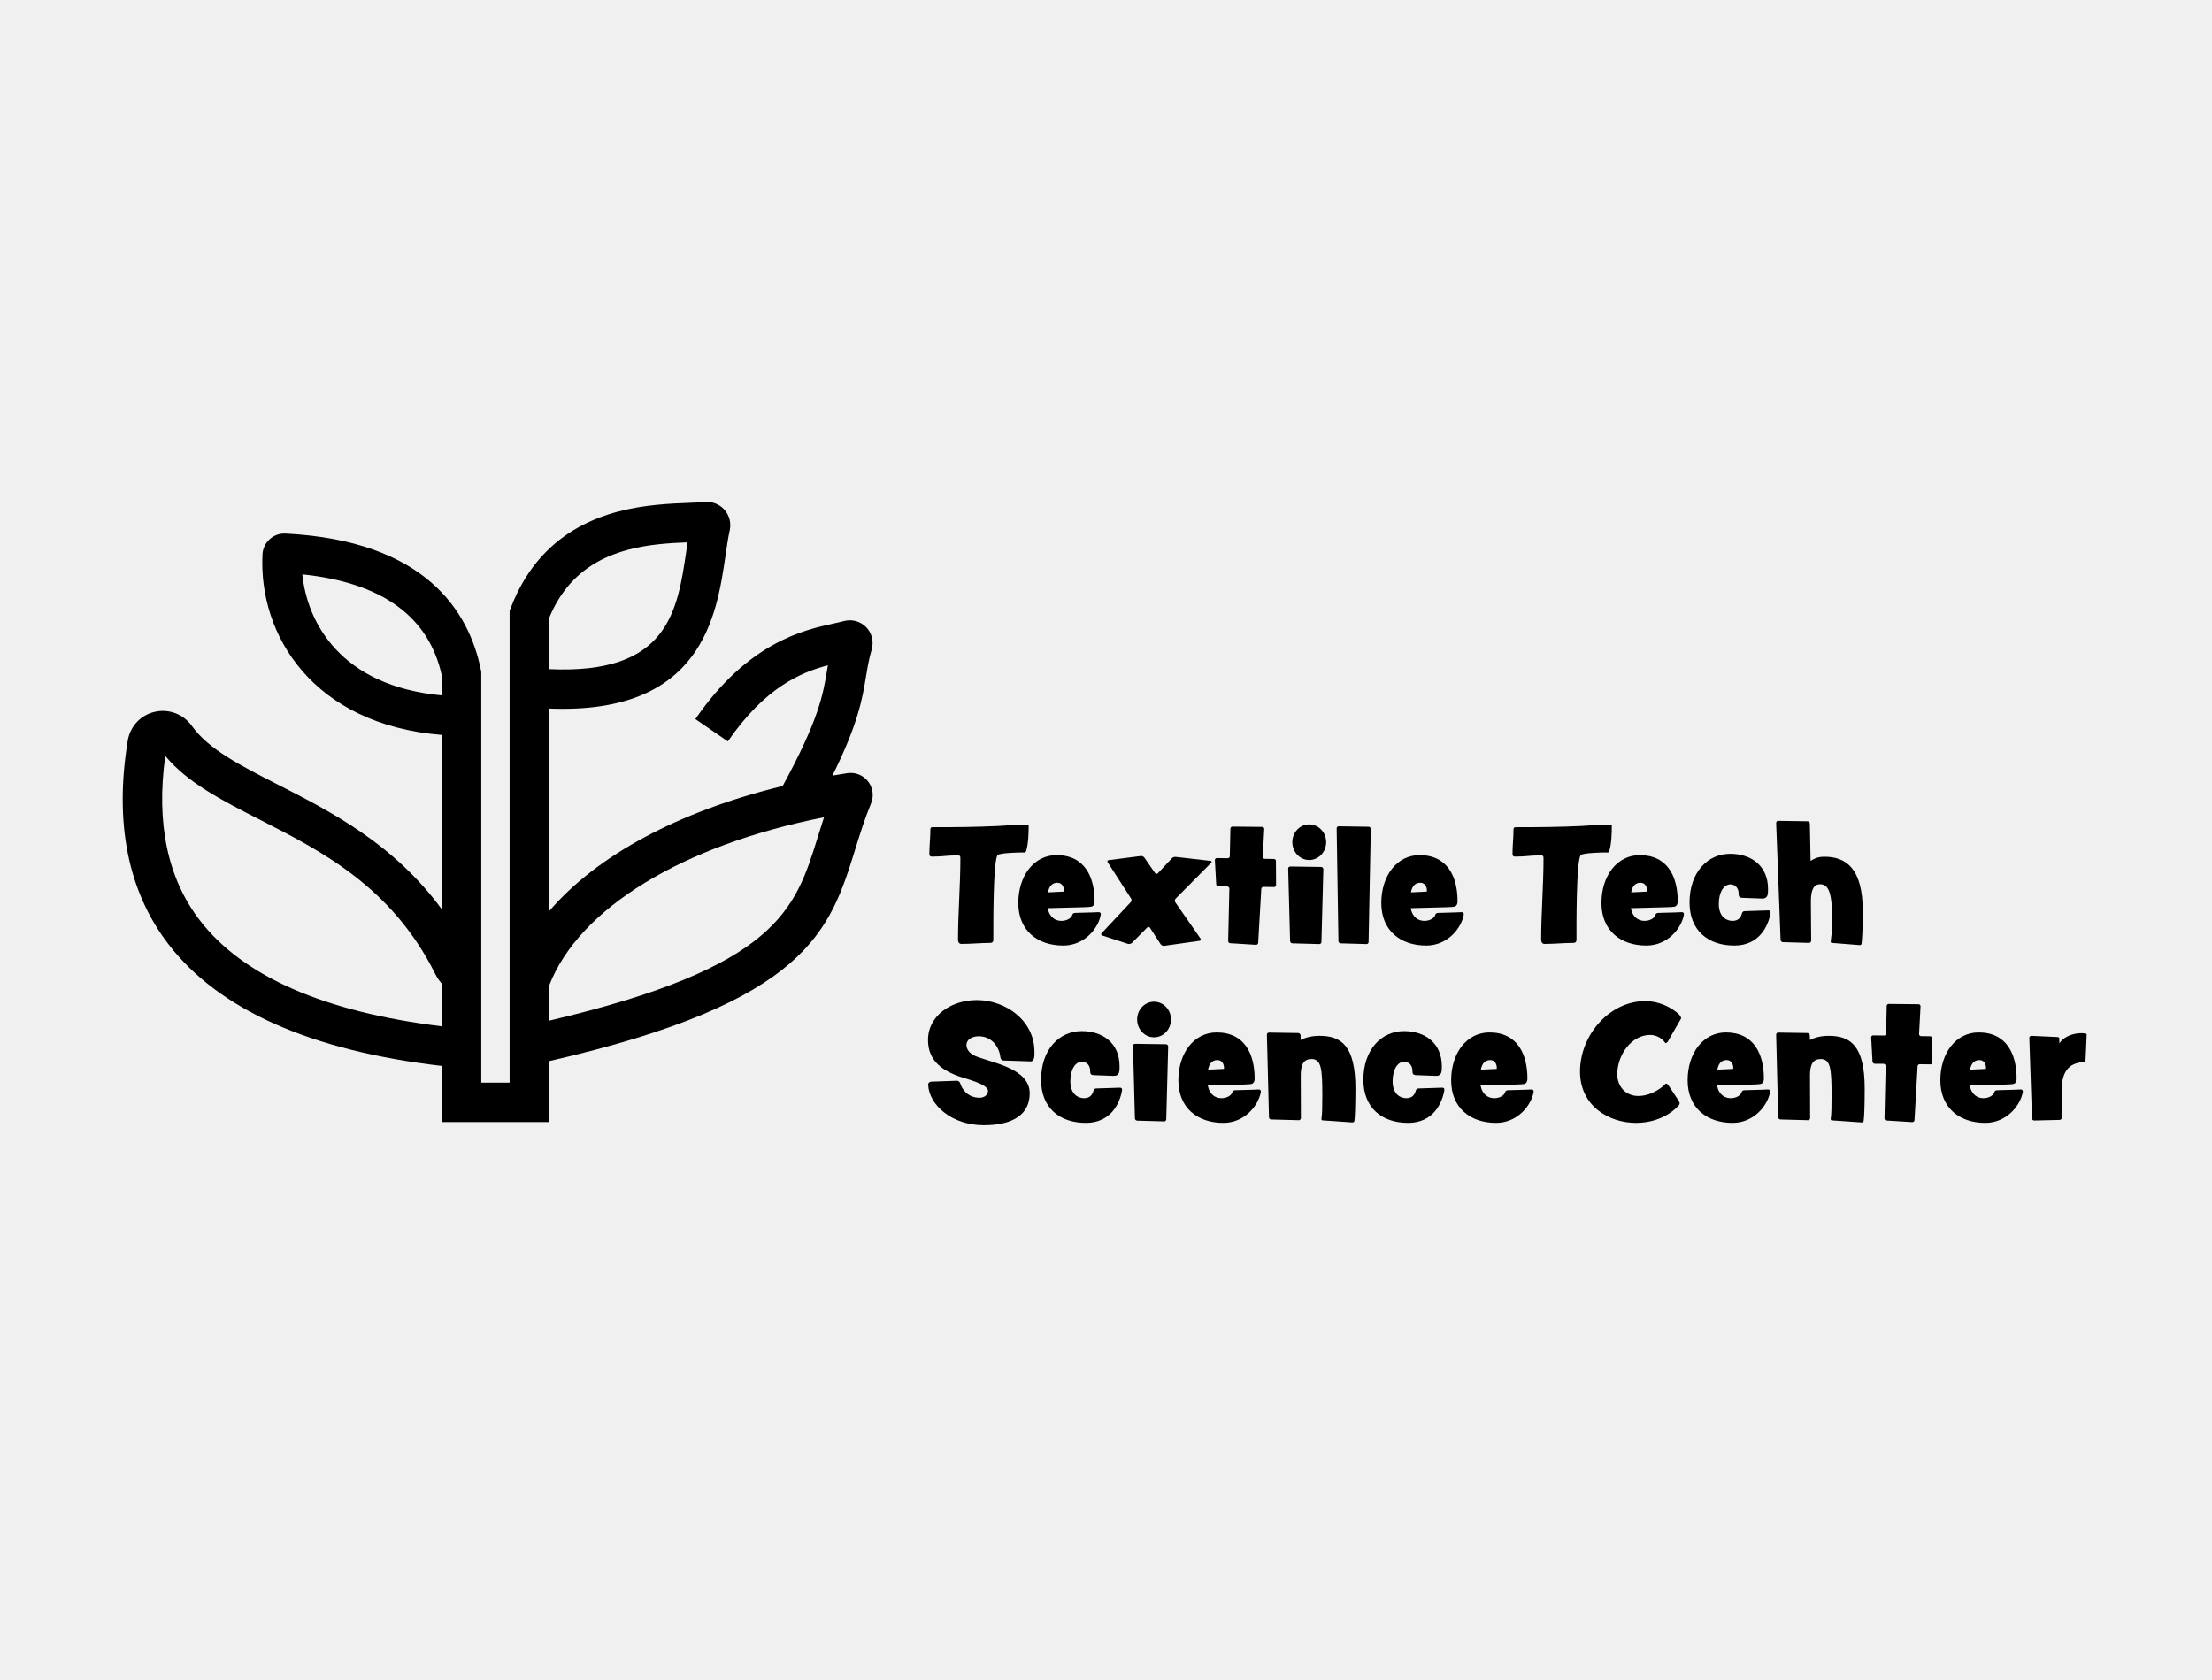
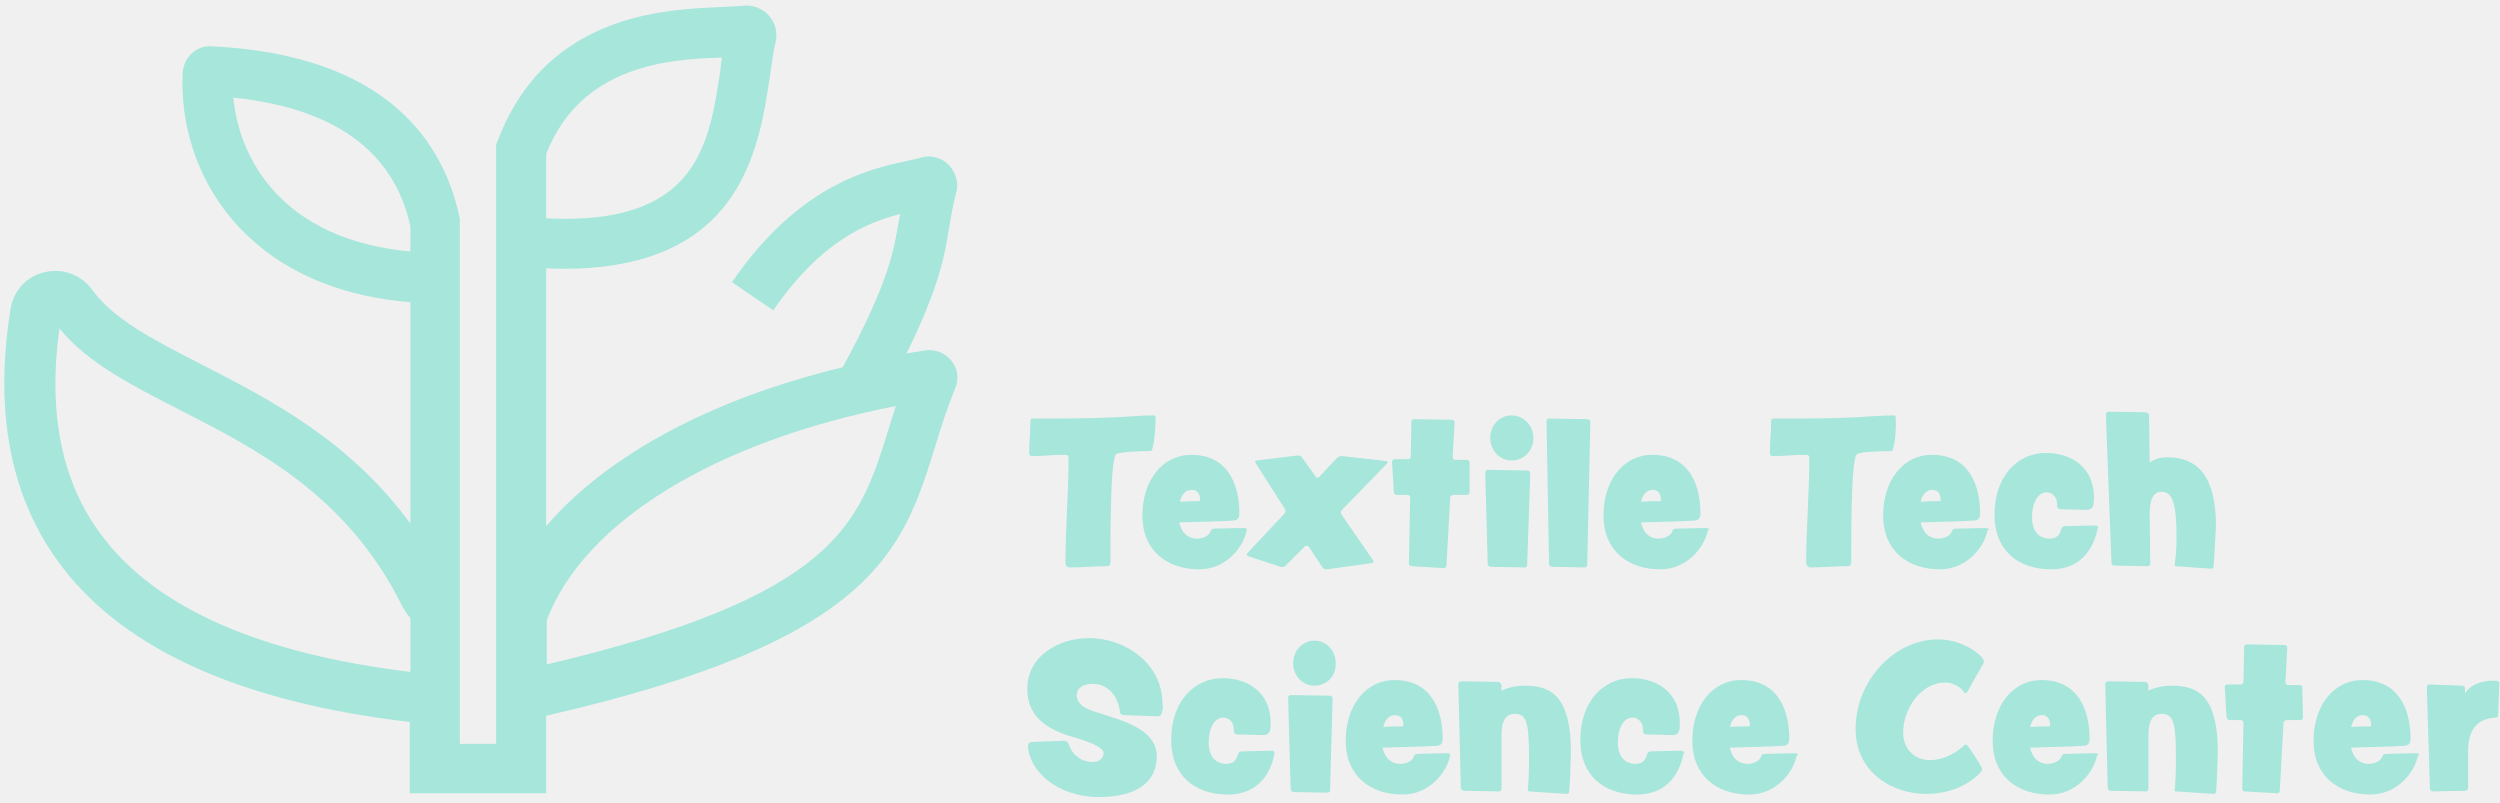
- <svg xmlns="http://www.w3.org/2000/svg" version="1.1" id="Layer_1" x="0px" y="0px" viewBox="0 0 449 341" style="enable-background:new 0 0 449 341;" xml:space="preserve">
+ <svg xmlns="http://www.w3.org/2000/svg" version="1.1" id="Layer_1" x="0px" y="0px" viewBox="0 0 399.6 128.2" style="enable-background:new 0 0 399.6 128.2;" xml:space="preserve">
  <style type="text/css">
	.st0{display:none;}
	.st1{display:inline;fill:#B3B3B3;}
- 	.st2{display:inline;fill:#E1E0E2;}
- 	.st3{display:inline;fill:#BCC0C1;}
- 	.st4{stroke:#000000;stroke-miterlimit:10;}
- 	.st5{fill:#FFFFFF;}
- 	.st6{fill:none;stroke:#000000;stroke-width:8;stroke-miterlimit:10;}
+ 	.st2{display:inline;fill:#BCC0C1;}
+ 	.st3{fill:#A6E6DB;}
</style>
  <g>
    <g id="Background_00000157275070847310481910000006399366119245778339_" class="st0">
-       <path class="st1" d="M415.09-428.94c0,256,0,256,0,512c-256,0-256,0-512,0c0-256,0-256,0-512    C159.09-428.94,159.09-428.94,415.09-428.94z" />
+       <path class="st1" d="M391-529.9c0,256,0,256,0,512c-256,0-256,0-512,0c0-256,0-256,0-512C135-529.9,135-529.9,391-529.9z" />
    </g>
  </g>
  <g>
    <g id="Background_00000013901797067625955430000017442066731439753131_" class="st0">
-       <path class="st3" d="M363.25,88.46c-86.3,58.55-86.3,58.55-172.59,117.1c-40.59-59.82-40.59-59.82-81.17-119.64    c86.3-58.55,86.3-58.55,172.59-117.1C322.66,28.64,322.66,28.64,363.25,88.46z" />
+       <path class="st2" d="M339.1-12.5C252.8,46,252.8,46,166.5,104.6C126,44.8,126,44.8,85.4-15c86.3-58.5,86.3-58.5,172.6-117.1    C298.6-72.3,298.6-72.3,339.1-12.5z" />
    </g>
  </g>
-   <path d="M176.19,158.62c-1-1.27-2.6-1.9-4.2-1.66c-1.01,0.16-2.02,0.33-3.02,0.5c5.23-10.55,6.07-15.6,6.82-20.15  c0.29-1.8,0.58-3.5,1.15-5.47c0.47-1.6,0.03-3.34-1.13-4.53c-1.17-1.19-2.89-1.66-4.5-1.23c-0.62,0.17-1.31,0.32-2.08,0.49  c-6.07,1.33-17.36,3.81-28.08,19.41l6.59,4.53c7.53-10.95,14.81-14.01,20.31-15.45c-0.05,0.32-0.1,0.64-0.16,0.95  c-0.81,4.93-1.65,10.02-9.02,23.56c-21.14,5.14-37.69,14.06-47.43,25.44v-41.17c31.1,1.29,34.03-18.85,35.81-30.96  c0.28-1.91,0.54-3.72,0.88-5.26c0.31-1.47-0.09-3.01-1.08-4.13c-0.98-1.11-2.45-1.71-3.94-1.58c-0.85,0.08-1.91,0.12-3.14,0.17  c-7.81,0.3-20.87,0.82-30.02,10.88c-2.61,2.88-4.72,6.37-6.24,10.37l-0.27,0.69v95.77h-5.75v-83.4L97.61,136  c-2.39-11.83-11.21-26.23-39.64-27.68c-1.21-0.06-2.34,0.34-3.22,1.14c-0.89,0.8-1.41,1.9-1.47,3.08  c-0.83,16.35,10.23,34.56,36.41,36.66v35.42c-9.76-13.34-22.59-19.88-33.26-25.32c-7.57-3.86-14.11-7.19-17.45-11.89  c-1.72-2.43-4.7-3.57-7.58-2.9c-2.85,0.65-4.99,2.95-5.47,5.84c-2.74,16.73,0.04,30.65,8.29,41.37  c10.22,13.29,28.88,21.6,55.47,24.68v11.39h21.75v-12.36c52.54-12.04,57.01-26.43,62.17-43.06c0.93-3,1.9-6.11,3.2-9.28  C177.43,161.6,177.19,159.88,176.19,158.62z M111.44,125.52c1.14-2.79,2.63-5.2,4.43-7.18c6.66-7.33,16.74-7.96,23.7-8.24  c-0.08,0.53-0.16,1.07-0.24,1.62c-1.82,12.43-3.7,25.27-27.89,24.12V125.52z M89.69,208.36c-23.86-2.91-40.38-10.14-49.13-21.52  c-6.55-8.52-8.91-19.75-7.01-33.38c4.53,5.46,11.39,8.96,19.24,12.97c12.52,6.38,26.71,13.62,35.52,31.22  c0.37,0.75,0.84,1.45,1.38,2.07V208.36z M89.69,141.17c-20.64-1.89-27.36-14.92-28.32-24.57c16.21,1.68,25.73,8.6,28.32,20.6V141.17  z M165.97,170c-4.55,14.68-8.17,26.33-54.53,37.22v-7.06c6.04-15.76,27.1-28.58,55.82-34.24C166.81,167.31,166.39,168.66,165.97,170  z" />
+   <path class="st3" d="M152.1,57.7c-1-1.3-2.6-1.9-4.2-1.7c-1,0.2-2,0.3-3,0.5c5.2-10.6,6.1-15.6,6.8-20.1c0.3-1.8,0.6-3.5,1.1-5.5  c0.5-1.6,0-3.3-1.1-4.5c-1.2-1.2-2.9-1.7-4.5-1.2c-0.6,0.2-1.3,0.3-2.1,0.5C139,27,127.7,29.5,117,45.1l6.6,4.5  c7.5-10.9,14.8-14,20.3-15.4c-0.1,0.3-0.1,0.6-0.2,0.9c-0.8,4.9-1.6,10-9,23.6C113.6,63.8,97,72.8,87.3,84.1V42.9  c31.1,1.3,34-18.8,35.8-31c0.3-1.9,0.5-3.7,0.9-5.3c0.3-1.5-0.1-3-1.1-4.1s-2.4-1.7-3.9-1.6c-0.9,0.1-1.9,0.1-3.1,0.2  C108.1,1.4,95,1.9,85.8,12c-2.6,2.9-4.7,6.4-6.2,10.4l-0.3,0.7v95.8h-5.8V35.4V35C71.1,23.2,62.3,8.8,33.9,7.4  c-1.2-0.1-2.3,0.3-3.2,1.1c-0.9,0.8-1.4,1.9-1.5,3.1c-0.8,16.3,10.2,34.6,36.4,36.7v35.4C55.8,70.3,43,63.8,32.3,58.3  c-7.6-3.9-14.1-7.2-17.5-11.9c-1.7-2.4-4.7-3.6-7.6-2.9c-2.9,0.6-5,2.9-5.5,5.8C-1,66,1.7,79.9,10,90.7  c10.2,13.3,28.9,21.6,55.5,24.7v11.4h21.8v-12.4c52.5-12,57-26.4,62.2-43.1c0.9-3,1.9-6.1,3.2-9.3C153.3,60.6,153.1,58.9,152.1,57.7  z M87.3,24.6c1.1-2.8,2.6-5.2,4.4-7.2c6.7-7.3,16.7-8,23.7-8.2c-0.1,0.5-0.2,1.1-0.2,1.6c-1.8,12.4-3.7,25.3-27.9,24.1  C87.3,34.9,87.3,24.6,87.3,24.6z M65.6,107.4c-23.9-2.9-40.4-10.1-49.1-21.5c-6.6-8.5-8.9-19.8-7-33.4c4.5,5.5,11.4,9,19.2,13  c12.5,6.4,26.7,13.6,35.5,31.2c0.4,0.8,0.8,1.4,1.4,2.1C65.6,98.8,65.6,107.4,65.6,107.4z M65.6,40.2C45,38.3,38.2,25.3,37.3,15.6  c16.2,1.7,25.7,8.6,28.3,20.6V40.2z M141.9,69c-4.6,14.7-8.2,26.3-54.5,37.2v-7.1c6-15.8,27.1-28.6,55.8-34.2  C142.7,66.4,142.3,67.7,141.9,69z" />
  <g>
-     <path d="M208.32,172.67c-0.15,0.54-0.39,0.39-0.78,0.39c-0.84,0-4.5,0.09-5.01,0.51c-0.99,0.81-0.9,15-0.9,17.28   c0,0.36-0.24,0.57-0.6,0.57c-1.95,0-3.9,0.21-5.88,0.21c-0.48,0-0.69-0.39-0.69-0.81c0-5.52,0.48-11.04,0.48-16.56   c0-0.54-0.12-0.6-0.66-0.6c-2.37,0-2.73,0.24-5.1,0.24c-0.3,0-0.54-0.12-0.54-0.48c0-1.68,0.21-3.36,0.21-5.07   c0-0.39,0.24-0.42,0.63-0.42c4.77,0,8.31-0.03,13.05-0.24c1.98-0.09,3.93-0.3,5.91-0.3c0.21,0,0.36,0,0.36,0.24   C208.8,169.19,208.74,171.2,208.32,172.67z" />
-     <path d="M223.44,185.69c-0.48,2.73-3.27,6.27-7.62,6.27c-5.22,0-9.12-3.03-9.12-8.64c0-5.55,3.18-9.72,7.77-9.72   c5.73,0,7.71,4.47,7.71,9.36c0,0.93-0.48,1.14-0.96,1.14c0,0.03-0.51,0.09-8.55,0.27c0.36,1.92,1.62,2.58,2.79,2.58   c1.05,0,2.01-0.54,2.19-1.2c0.06-0.27,0.27-0.42,0.66-0.42c3.15-0.06,4.62-0.15,4.68-0.15h-0.03h0.03c0.3,0,0.45,0.15,0.45,0.39   C223.44,185.63,223.44,185.66,223.44,185.69z M214.62,179.21c-0.93,0-1.65,0.57-1.89,1.95c1.26-0.06,3-0.15,3.12-0.15   c0.09,0,0.12-0.03,0.12-0.15C215.97,179.99,215.55,179.21,214.62,179.21z" />
-     <path d="M238.62,182.45c-0.18,0.21-0.21,0.51-0.06,0.72l5.13,7.38c0.12,0.21,0.03,0.42-0.21,0.45l-7.17,1.02   c-0.27,0.03-0.57-0.12-0.72-0.33l-2.16-3.33c-0.12-0.21-0.39-0.24-0.57-0.06l-3.09,3.12c-0.18,0.18-0.54,0.27-0.78,0.21l-5.25-1.71   c-0.24-0.09-0.3-0.3-0.12-0.48l5.91-6.3c0.18-0.18,0.21-0.51,0.06-0.72l-4.74-7.35c-0.15-0.21-0.06-0.42,0.18-0.45l6.54-0.84   c0.27-0.03,0.57,0.12,0.72,0.33l2.16,3.12c0.15,0.21,0.42,0.24,0.6,0.03l2.82-3.03c0.18-0.18,0.54-0.3,0.78-0.27l7.08,0.81   c0.24,0.03,0.3,0.21,0.12,0.39L238.62,182.45z" />
-     <path d="M259.02,179.66c0,0.24-0.18,0.42-0.39,0.42l-2.16-0.03c-0.24,0-0.45,0.18-0.45,0.42l-0.63,10.95   c-0.03,0.24-0.21,0.39-0.42,0.39h-0.03l-5.25-0.33c-0.21,0-0.39-0.21-0.39-0.42c0-0.03,0-0.03,0-0.03l0.24-10.62v-0.03   c0-0.21-0.21-0.39-0.42-0.42h-1.8c-0.24,0-0.42-0.21-0.45-0.42l-0.27-4.92v-0.03c0-0.21,0.18-0.39,0.39-0.39l2.22,0.03   c0.24,0,0.42-0.18,0.42-0.42l0.12-5.58c0-0.24,0.18-0.42,0.42-0.42l6.06,0.06c0.21,0,0.39,0.18,0.39,0.42l-0.3,5.61   c0,0.03,0,0.03,0,0.03c0,0.24,0.18,0.42,0.39,0.42l1.86,0.03c0.24,0,0.42,0.18,0.42,0.42L259.02,179.66z" />
-     <path d="M268.23,191.24c0,0.24-0.21,0.42-0.42,0.42c-0.03,0-0.03,0-0.03,0l-5.43-0.15c-0.27,0-0.45-0.21-0.48-0.45l-0.39-14.73   c0-0.24,0.18-0.42,0.42-0.42l6.27,0.09c0.24,0,0.45,0.21,0.45,0.45L268.23,191.24z M265.74,174.59c-1.89,0-3.42-1.62-3.42-3.63   c0-1.98,1.53-3.6,3.42-3.6c1.92,0,3.45,1.62,3.45,3.6C269.19,172.97,267.66,174.59,265.74,174.59z" />
-     <path d="M277.8,191.24c0,0.24-0.18,0.42-0.42,0.42c-0.03,0-0.03,0-0.03,0l-5.22-0.15c-0.24,0-0.45-0.21-0.45-0.45l-0.36-22.86   c0-0.03,0-0.03,0-0.03c0-0.24,0.18-0.42,0.42-0.42l6.06,0.09c0.24,0,0.45,0.21,0.45,0.45L277.8,191.24z" />
-     <path d="M297.12,185.69c-0.48,2.73-3.27,6.27-7.62,6.27c-5.22,0-9.12-3.03-9.12-8.64c0-5.55,3.18-9.72,7.77-9.72   c5.73,0,7.71,4.47,7.71,9.36c0,0.93-0.48,1.14-0.96,1.14c0,0.03-0.51,0.09-8.55,0.27c0.36,1.92,1.62,2.58,2.79,2.58   c1.05,0,2.01-0.54,2.19-1.2c0.06-0.27,0.27-0.42,0.66-0.42c3.15-0.06,4.62-0.15,4.68-0.15h-0.03h0.03c0.3,0,0.45,0.15,0.45,0.39   C297.12,185.63,297.12,185.66,297.12,185.69z M288.29,179.21c-0.93,0-1.65,0.57-1.89,1.95c1.26-0.06,3-0.15,3.12-0.15   c0.09,0,0.12-0.03,0.12-0.15C289.65,179.99,289.23,179.21,288.29,179.21z" />
-     <path d="M326.69,172.67c-0.15,0.54-0.39,0.39-0.78,0.39c-0.84,0-4.5,0.09-5.01,0.51c-0.99,0.81-0.9,15-0.9,17.28   c0,0.36-0.24,0.57-0.6,0.57c-1.95,0-3.9,0.21-5.88,0.21c-0.48,0-0.69-0.39-0.69-0.81c0-5.52,0.48-11.04,0.48-16.56   c0-0.54-0.12-0.6-0.66-0.6c-2.37,0-2.73,0.24-5.1,0.24c-0.3,0-0.54-0.12-0.54-0.48c0-1.68,0.21-3.36,0.21-5.07   c0-0.39,0.24-0.42,0.63-0.42c4.77,0,8.31-0.03,13.05-0.24c1.98-0.09,3.93-0.3,5.91-0.3c0.21,0,0.36,0,0.36,0.24   C327.17,169.19,327.11,171.2,326.69,172.67z" />
-     <path d="M341.81,185.69c-0.48,2.73-3.27,6.27-7.62,6.27c-5.22,0-9.12-3.03-9.12-8.64c0-5.55,3.18-9.72,7.77-9.72   c5.73,0,7.71,4.47,7.71,9.36c0,0.93-0.48,1.14-0.96,1.14c0,0.03-0.51,0.09-8.55,0.27c0.36,1.92,1.62,2.58,2.79,2.58   c1.05,0,2.01-0.54,2.19-1.2c0.06-0.27,0.27-0.42,0.66-0.42c3.15-0.06,4.62-0.15,4.68-0.15h-0.03h0.03c0.3,0,0.45,0.15,0.45,0.39   C341.81,185.63,341.81,185.66,341.81,185.69z M332.99,179.21c-0.93,0-1.65,0.57-1.89,1.95c1.26-0.06,3-0.15,3.12-0.15   c0.09,0,0.12-0.03,0.12-0.15C334.34,179.99,333.92,179.21,332.99,179.21z" />
-     <path d="M359.39,185.33c-0.45,2.7-2.31,6.63-7.35,6.63c-5.4,0-9.09-3.12-9.09-8.73c0-6.18,3.69-9.9,8.25-9.9   c4.23,0,7.68,2.4,7.68,7.14c0,0.33,0,0.84-0.09,1.2c-0.15,0.57-0.6,0.78-1.14,0.75l-4.02-0.15c-0.66-0.03-0.72-0.39-0.72-0.93   c0-0.93-0.6-1.8-1.68-1.8c-1.23,0-2.34,1.44-2.34,3.96c0,2.7,1.62,3.45,2.79,3.45c1.35,0,1.74-0.9,1.92-1.56   c0.09-0.3,0.27-0.42,0.66-0.42c3.15-0.09,4.62-0.15,4.68-0.15c0.3,0,0.45,0.12,0.45,0.39C359.39,185.24,359.39,185.3,359.39,185.33   z" />
-     <path d="M377.87,191.57c-0.03,0.18-0.15,0.3-0.39,0.3c0,0,0,0-0.03,0l-5.61-0.45c-0.15,0-0.24-0.12-0.24-0.24v-0.03   c0.12-1.02,0.3-1.89,0.3-4.26c0-5.43-0.63-7.38-2.43-7.38c-1.23,0-1.89,0.99-1.89,3.48l0.06,7.98c0,0.24-0.21,0.45-0.42,0.45   c-0.03,0-0.03,0-0.03,0l-5.28-0.15c-0.27,0-0.45-0.21-0.48-0.45l-0.9-23.76c0-0.24,0.18-0.42,0.42-0.42l5.97,0.09   c0.24,0,0.42,0.21,0.45,0.45l0.15,7.59c0.57-0.33,1.23-0.84,2.82-0.84c4.41,0,7.77,2.4,7.77,11.04   C378.11,188.63,377.99,190.73,377.87,191.57z" />
-     <path d="M209.94,214.55c-0.06,0.54-0.3,0.93-0.69,0.93c0,0,0,0-0.03,0l-5.52-0.18c-0.36,0-0.6-0.33-0.63-0.57   c-0.18-2.01-1.62-4.35-4.41-4.35c-1.56,0-2.49,0.81-2.49,1.77c0,0.78,0.54,1.74,1.89,2.28c3.6,1.41,10.95,2.52,10.95,7.53   c0,4.14-3.18,6.48-9.33,6.48c-6.51,0-11.1-4.14-11.28-8.22c0-0.03,0-0.03,0-0.03c0-0.42,0.42-0.6,0.63-0.6l5.19-0.18   c0.03,0,0.03,0,0.03,0c0.39,0,0.6,0.33,0.66,0.51c0.36,1.26,1.59,2.94,3.93,2.94c0.99,0,1.71-0.63,1.71-1.38   c0-1.44-4.74-2.52-5.85-2.94c-3.06-1.11-6.33-2.94-6.33-7.38c0-5.07,4.83-8.13,9.9-8.13c5.94,0,11.7,4.23,11.7,10.44   C209.97,213.83,210,214.19,209.94,214.55z" />
-     <path d="M227.76,221.33c-0.45,2.7-2.31,6.63-7.35,6.63c-5.4,0-9.09-3.12-9.09-8.73c0-6.18,3.69-9.9,8.25-9.9   c4.23,0,7.68,2.4,7.68,7.14c0,0.33,0,0.84-0.09,1.2c-0.15,0.57-0.6,0.78-1.14,0.75l-4.02-0.15c-0.66-0.03-0.72-0.39-0.72-0.93   c0-0.93-0.6-1.8-1.68-1.8c-1.23,0-2.34,1.44-2.34,3.96c0,2.7,1.62,3.45,2.79,3.45c1.35,0,1.74-0.9,1.92-1.56   c0.09-0.3,0.27-0.42,0.66-0.42c3.15-0.09,4.62-0.15,4.68-0.15c0.3,0,0.45,0.12,0.45,0.39C227.76,221.24,227.76,221.3,227.76,221.33   z" />
-     <path d="M236.73,227.24c0,0.24-0.21,0.42-0.42,0.42c-0.03,0-0.03,0-0.03,0l-5.43-0.15c-0.27,0-0.45-0.21-0.48-0.45l-0.39-14.73   c0-0.24,0.18-0.42,0.42-0.42l6.27,0.09c0.24,0,0.45,0.21,0.45,0.45L236.73,227.24z M234.24,210.59c-1.89,0-3.42-1.62-3.42-3.63   c0-1.98,1.53-3.6,3.42-3.6c1.92,0,3.45,1.62,3.45,3.6C237.69,208.97,236.16,210.59,234.24,210.59z" />
-     <path d="M255.93,221.69c-0.48,2.73-3.27,6.27-7.62,6.27c-5.22,0-9.12-3.03-9.12-8.64c0-5.55,3.18-9.72,7.77-9.72   c5.73,0,7.71,4.47,7.71,9.36c0,0.93-0.48,1.14-0.96,1.14c0,0.03-0.51,0.09-8.55,0.27c0.36,1.92,1.62,2.58,2.79,2.58   c1.05,0,2.01-0.54,2.19-1.2c0.06-0.27,0.27-0.42,0.66-0.42c3.15-0.06,4.62-0.15,4.68-0.15h-0.03h0.03c0.3,0,0.45,0.15,0.45,0.39   C255.93,221.63,255.93,221.66,255.93,221.69z M247.11,215.21c-0.93,0-1.65,0.57-1.89,1.95c1.26-0.06,3-0.15,3.12-0.15   c0.09,0,0.12-0.03,0.12-0.15C248.46,215.99,248.04,215.21,247.11,215.21z" />
-     <path d="M274.92,227.57c-0.03,0.18-0.18,0.3-0.39,0.3c-0.03,0-0.03,0-0.03,0l-6.03-0.42c-0.15,0-0.24-0.12-0.24-0.24v-0.03   c0.15-1.02,0.18-2.4,0.18-4.77c0-5.43-0.21-7.41-2.19-7.41c-1.53,0-2.22,0.99-2.19,3.48l0.03,8.49c0,0.24-0.18,0.45-0.42,0.45   l-5.61-0.15c-0.24,0-0.45-0.21-0.45-0.45l-0.42-16.74v-0.03c0-0.24,0.18-0.42,0.42-0.42l5.97,0.09c0.24,0.03,0.42,0.21,0.45,0.48   v0.93c1.02-0.51,2.28-0.84,3.84-0.84c4.44,0,7.29,2.04,7.29,10.68C275.12,224.63,275.04,226.73,274.92,227.57z" />
-     <path d="M293.18,221.33c-0.45,2.7-2.31,6.63-7.35,6.63c-5.4,0-9.09-3.12-9.09-8.73c0-6.18,3.69-9.9,8.25-9.9   c4.23,0,7.68,2.4,7.68,7.14c0,0.33,0,0.84-0.09,1.2c-0.15,0.57-0.6,0.78-1.14,0.75l-4.02-0.15c-0.66-0.03-0.72-0.39-0.72-0.93   c0-0.93-0.6-1.8-1.68-1.8c-1.23,0-2.34,1.44-2.34,3.96c0,2.7,1.62,3.45,2.79,3.45c1.35,0,1.74-0.9,1.92-1.56   c0.09-0.3,0.27-0.42,0.66-0.42c3.15-0.09,4.62-0.15,4.68-0.15c0.3,0,0.45,0.12,0.45,0.39C293.18,221.24,293.18,221.3,293.18,221.33   z" />
-     <path d="M311.3,221.69c-0.48,2.73-3.27,6.27-7.62,6.27c-5.22,0-9.12-3.03-9.12-8.64c0-5.55,3.18-9.72,7.77-9.72   c5.73,0,7.71,4.47,7.71,9.36c0,0.93-0.48,1.14-0.96,1.14c0,0.03-0.51,0.09-8.55,0.27c0.36,1.92,1.62,2.58,2.79,2.58   c1.05,0,2.01-0.54,2.19-1.2c0.06-0.27,0.27-0.42,0.66-0.42c3.15-0.06,4.62-0.15,4.68-0.15h-0.03h0.03c0.3,0,0.45,0.15,0.45,0.39   C311.3,221.63,311.3,221.66,311.3,221.69z M302.48,215.21c-0.93,0-1.65,0.57-1.89,1.95c1.26-0.06,3-0.15,3.12-0.15   c0.09,0,0.12-0.03,0.12-0.15C303.83,215.99,303.42,215.21,302.48,215.21z" />
-     <path d="M341.18,206.87c-0.15,0.21-2.49,4.35-2.64,4.59c-0.15,0.21-0.33,0.3-0.42,0.3c-0.06,0-0.09-0.03-0.12-0.06   c-0.15-0.24-1.17-1.59-3.06-1.59c-3.78,0-6.66,4.05-6.66,7.98c0,2.52,1.74,4.41,4.26,4.41c2.94,0,5.22-2.1,5.4-2.34   c0.09-0.12,0.18-0.18,0.27-0.18s0.21,0.06,0.33,0.21c0.27,0.3,2.07,3.09,2.25,3.36c0.09,0.15,0.15,0.3,0.15,0.45   c0,0.12-0.06,0.24-0.12,0.33c-0.24,0.3-3.06,3.63-8.76,3.63c-5.43,0-11.34-3.39-11.34-10.41c0-7.56,6.12-14.31,13.2-14.31   c4.05,0,6.75,2.49,7.02,2.85c0.15,0.24,0.3,0.45,0.3,0.6C341.24,206.75,341.21,206.81,341.18,206.87z" />
-     <path d="M359.3,221.69c-0.48,2.73-3.27,6.27-7.62,6.27c-5.22,0-9.12-3.03-9.12-8.64c0-5.55,3.18-9.72,7.77-9.72   c5.73,0,7.71,4.47,7.71,9.36c0,0.93-0.48,1.14-0.96,1.14c0,0.03-0.51,0.09-8.55,0.27c0.36,1.92,1.62,2.58,2.79,2.58   c1.05,0,2.01-0.54,2.19-1.2c0.06-0.27,0.27-0.42,0.66-0.42c3.15-0.06,4.62-0.15,4.68-0.15h-0.03h0.03c0.3,0,0.45,0.15,0.45,0.39   C359.3,221.63,359.3,221.66,359.3,221.69z M350.48,215.21c-0.93,0-1.65,0.57-1.89,1.95c1.26-0.06,3-0.15,3.12-0.15   c0.09,0,0.12-0.03,0.12-0.15C351.83,215.99,351.41,215.21,350.48,215.21z" />
-     <path d="M378.29,227.57c-0.03,0.18-0.18,0.3-0.39,0.3c-0.03,0-0.03,0-0.03,0l-6.03-0.42c-0.15,0-0.24-0.12-0.24-0.24v-0.03   c0.15-1.02,0.18-2.4,0.18-4.77c0-5.43-0.21-7.41-2.19-7.41c-1.53,0-2.22,0.99-2.19,3.48l0.03,8.49c0,0.24-0.18,0.45-0.42,0.45   l-5.61-0.15c-0.24,0-0.45-0.21-0.45-0.45l-0.42-16.74v-0.03c0-0.24,0.18-0.42,0.42-0.42l5.97,0.09c0.24,0.03,0.42,0.21,0.45,0.48   v0.93c1.02-0.51,2.28-0.84,3.84-0.84c4.44,0,7.29,2.04,7.29,10.68C378.5,224.63,378.41,226.73,378.29,227.57z" />
-     <path d="M392.24,215.66c0,0.24-0.18,0.42-0.39,0.42l-2.16-0.03c-0.24,0-0.45,0.18-0.45,0.42l-0.63,10.95   c-0.03,0.24-0.21,0.39-0.42,0.39h-0.03l-5.25-0.33c-0.21,0-0.39-0.21-0.39-0.42c0-0.03,0-0.03,0-0.03l0.24-10.62v-0.03   c0-0.21-0.21-0.39-0.42-0.42h-1.8c-0.24,0-0.42-0.21-0.45-0.42l-0.27-4.92v-0.03c0-0.21,0.18-0.39,0.39-0.39l2.22,0.03   c0.24,0,0.42-0.18,0.42-0.42l0.12-5.58c0-0.24,0.18-0.42,0.42-0.42l6.06,0.06c0.21,0,0.39,0.18,0.39,0.42l-0.3,5.61   c0,0.03,0,0.03,0,0.03c0,0.24,0.18,0.42,0.39,0.42l1.86,0.03c0.24,0,0.42,0.18,0.42,0.42L392.24,215.66z" />
-     <path d="M410.6,221.69c-0.48,2.73-3.27,6.27-7.62,6.27c-5.22,0-9.12-3.03-9.12-8.64c0-5.55,3.18-9.72,7.77-9.72   c5.73,0,7.71,4.47,7.71,9.36c0,0.93-0.48,1.14-0.96,1.14c0,0.03-0.51,0.09-8.55,0.27c0.36,1.92,1.62,2.58,2.79,2.58   c1.05,0,2.01-0.54,2.19-1.2c0.06-0.27,0.27-0.42,0.66-0.42c3.15-0.06,4.62-0.15,4.68-0.15h-0.03h0.03c0.3,0,0.45,0.15,0.45,0.39   C410.6,221.63,410.6,221.66,410.6,221.69z M401.78,215.21c-0.93,0-1.65,0.57-1.89,1.95c1.26-0.06,3-0.15,3.12-0.15   c0.09,0,0.12-0.03,0.12-0.15C403.13,215.99,402.71,215.21,401.78,215.21z" />
-     <path d="M423.56,210.08c0,0.63-0.21,4.56-0.24,5.28c0,0.15-0.12,0.24-0.3,0.27c-3.21,0.09-4.56,2.13-4.53,5.82   c0,0,0.03,2.37,0.03,5.43c0,0.27-0.21,0.48-0.48,0.48l-5.1,0.12h-0.03c-0.24,0-0.45-0.18-0.45-0.45l-0.54-16.29v-0.03   c0-0.24,0.18-0.42,0.42-0.42h0.03l5.16,0.24c0.39,0,0.48,0.09,0.48,0.42v0.72c0,0.06,0,0.12,0.03,0.12c0,0,0.03-0.03,0.06-0.09   c1.05-1.47,3.03-1.95,4.38-1.95c0.33,0,0.6,0.03,0.84,0.06c0.09,0.03,0.24,0.09,0.24,0.24V210.08z" />
+     <path class="st3" d="M184.2,71.7c-0.1,0.5-0.4,0.4-0.8,0.4c-0.8,0-4.5,0.1-5,0.5c-1,0.8-0.9,15-0.9,17.3c0,0.4-0.2,0.6-0.6,0.6   c-1.9,0-3.9,0.2-5.9,0.2c-0.5,0-0.7-0.4-0.7-0.8c0-5.5,0.5-11,0.5-16.6c0-0.5-0.1-0.6-0.7-0.6c-2.4,0-2.7,0.2-5.1,0.2   c-0.3,0-0.5-0.1-0.5-0.5c0-1.7,0.2-3.4,0.2-5.1c0-0.4,0.2-0.4,0.6-0.4c4.8,0,8.3,0,13.1-0.2c2-0.1,3.9-0.3,5.9-0.3   c0.2,0,0.4,0,0.4,0.2C184.7,68.2,184.6,70.2,184.2,71.7z" />
+     <path class="st3" d="M199.3,84.7c-0.5,2.7-3.3,6.3-7.6,6.3c-5.2,0-9.1-3-9.1-8.6s3.2-9.7,7.8-9.7c5.7,0,7.7,4.5,7.7,9.4   c0,0.9-0.5,1.1-1,1.1c0,0-0.5,0.1-8.6,0.3c0.4,1.9,1.6,2.6,2.8,2.6c1.1,0,2-0.5,2.2-1.2c0.1-0.3,0.3-0.4,0.7-0.4   c3.1-0.1,4.6-0.1,4.7-0.1l0,0l0,0c0.3,0,0.4,0.1,0.4,0.4C199.3,84.7,199.3,84.7,199.3,84.7z M190.5,78.3c-0.9,0-1.6,0.6-1.9,1.9   c1.3-0.1,3-0.1,3.1-0.1s0.1,0,0.1-0.1C191.9,79,191.4,78.3,190.5,78.3z" />
+     <path class="st3" d="M214.5,81.5c-0.2,0.2-0.2,0.5-0.1,0.7l5.1,7.4c0.1,0.2,0,0.4-0.2,0.4l-7.2,1c-0.3,0-0.6-0.1-0.7-0.3l-2.2-3.3   c-0.1-0.2-0.4-0.2-0.6-0.1l-3.1,3.1c-0.2,0.2-0.5,0.3-0.8,0.2l-5.2-1.7c-0.2-0.1-0.3-0.3-0.1-0.5l5.9-6.3c0.2-0.2,0.2-0.5,0.1-0.7   l-4.7-7.4c-0.1-0.2-0.1-0.4,0.2-0.4l6.5-0.8c0.3,0,0.6,0.1,0.7,0.3l2.2,3.1c0.1,0.2,0.4,0.2,0.6,0l2.8-3c0.2-0.2,0.5-0.3,0.8-0.3   l7.1,0.8c0.2,0,0.3,0.2,0.1,0.4L214.5,81.5z" />
+     <path class="st3" d="M234.9,78.7c0,0.2-0.2,0.4-0.4,0.4h-2.2c-0.2,0-0.5,0.2-0.5,0.4l-0.6,10.9c0,0.2-0.2,0.4-0.4,0.4l0,0l-5.2-0.3   c-0.2,0-0.4-0.2-0.4-0.4l0,0l0.2-10.6l0,0c0-0.2-0.2-0.4-0.4-0.4h-1.8c-0.2,0-0.4-0.2-0.4-0.4l-0.3-4.9l0,0c0-0.2,0.2-0.4,0.4-0.4   h2.2c0.2,0,0.4-0.2,0.4-0.4l0.1-5.6c0-0.2,0.2-0.4,0.4-0.4l6.1,0.1c0.2,0,0.4,0.2,0.4,0.4l-0.3,5.6l0,0c0,0.2,0.2,0.4,0.4,0.4h1.9   c0.2,0,0.4,0.2,0.4,0.4L234.9,78.7z" />
+     <path class="st3" d="M244.1,90.3c0,0.2-0.2,0.4-0.4,0.4l0,0l-5.4-0.1c-0.3,0-0.5-0.2-0.5-0.4l-0.4-14.7c0-0.2,0.2-0.4,0.4-0.4   l6.3,0.1c0.2,0,0.5,0.2,0.5,0.4L244.1,90.3z M241.6,73.6c-1.9,0-3.4-1.6-3.4-3.6s1.5-3.6,3.4-3.6s3.5,1.6,3.5,3.6   S243.6,73.6,241.6,73.6z" />
+     <path class="st3" d="M253.7,90.3c0,0.2-0.2,0.4-0.4,0.4l0,0l-5.2-0.1c-0.2,0-0.5-0.2-0.5-0.4l-0.4-22.9l0,0c0-0.2,0.2-0.4,0.4-0.4   l6.1,0.1c0.2,0,0.5,0.2,0.5,0.4L253.7,90.3z" />
+     <path class="st3" d="M273,84.7c-0.5,2.7-3.3,6.3-7.6,6.3c-5.2,0-9.1-3-9.1-8.6s3.2-9.7,7.8-9.7c5.7,0,7.7,4.5,7.7,9.4   c0,0.9-0.5,1.1-1,1.1c0,0-0.5,0.1-8.5,0.3c0.4,1.9,1.6,2.6,2.8,2.6c1,0,2-0.5,2.2-1.2c0.1-0.3,0.3-0.4,0.7-0.4   c3.1-0.1,4.6-0.1,4.7-0.1l0,0l0,0c0.3,0,0.5,0.1,0.5,0.4C273,84.7,273,84.7,273,84.7z M264.2,78.3c-0.9,0-1.6,0.6-1.9,1.9   c1.3-0.1,3-0.1,3.1-0.1s0.1,0,0.1-0.1C265.5,79,265.1,78.3,264.2,78.3z" />
+     <path class="st3" d="M302.6,71.7c-0.1,0.5-0.4,0.4-0.8,0.4c-0.8,0-4.5,0.1-5,0.5c-1,0.8-0.9,15-0.9,17.3c0,0.4-0.2,0.6-0.6,0.6   c-2,0-3.9,0.2-5.9,0.2c-0.5,0-0.7-0.4-0.7-0.8c0-5.5,0.5-11,0.5-16.6c0-0.5-0.1-0.6-0.7-0.6c-2.4,0-2.7,0.2-5.1,0.2   c-0.3,0-0.5-0.1-0.5-0.5c0-1.7,0.2-3.4,0.2-5.1c0-0.4,0.2-0.4,0.6-0.4c4.8,0,8.3,0,13-0.2c2-0.1,3.9-0.3,5.9-0.3   c0.2,0,0.4,0,0.4,0.2C303.1,68.2,303,70.2,302.6,71.7z" />
+     <path class="st3" d="M317.7,84.7c-0.5,2.7-3.3,6.3-7.6,6.3c-5.2,0-9.1-3-9.1-8.6s3.2-9.7,7.8-9.7c5.7,0,7.7,4.5,7.7,9.4   c0,0.9-0.5,1.1-1,1.1c0,0-0.5,0.1-8.5,0.3c0.4,1.9,1.6,2.6,2.8,2.6c1,0,2-0.5,2.2-1.2c0.1-0.3,0.3-0.4,0.7-0.4   c3.1-0.1,4.6-0.1,4.7-0.1l0,0l0,0c0.3,0,0.5,0.1,0.5,0.4C317.7,84.7,317.7,84.7,317.7,84.7z M308.9,78.3c-0.9,0-1.6,0.6-1.9,1.9   c1.3-0.1,3-0.1,3.1-0.1s0.1,0,0.1-0.1C310.2,79,309.8,78.3,308.9,78.3z" />
+     <path class="st3" d="M335.3,84.4c-0.5,2.7-2.3,6.6-7.4,6.6c-5.4,0-9.1-3.1-9.1-8.7c0-6.2,3.7-9.9,8.2-9.9c4.2,0,7.7,2.4,7.7,7.1   c0,0.3,0,0.8-0.1,1.2c-0.1,0.6-0.6,0.8-1.1,0.8l-4-0.1c-0.7,0-0.7-0.4-0.7-0.9c0-0.9-0.6-1.8-1.7-1.8c-1.2,0-2.3,1.4-2.3,4   c0,2.7,1.6,3.4,2.8,3.4c1.4,0,1.7-0.9,1.9-1.6c0.1-0.3,0.3-0.4,0.7-0.4c3.1-0.1,4.6-0.1,4.7-0.1c0.3,0,0.5,0.1,0.5,0.4   C335.3,84.3,335.3,84.3,335.3,84.4z" />
+     <path class="st3" d="M353.8,90.6c0,0.2-0.1,0.3-0.4,0.3l0,0l-5.6-0.4c-0.1,0-0.2-0.1-0.2-0.2l0,0c0.1-1,0.3-1.9,0.3-4.3   c0-5.4-0.6-7.4-2.4-7.4c-1.2,0-1.9,1-1.9,3.5l0.1,8c0,0.2-0.2,0.4-0.4,0.4l0,0l-5.3-0.1c-0.3,0-0.5-0.2-0.5-0.4l-0.9-23.8   c0-0.2,0.2-0.4,0.4-0.4l6,0.1c0.2,0,0.4,0.2,0.5,0.4l0.1,7.6c0.6-0.3,1.2-0.8,2.8-0.8c4.4,0,7.8,2.4,7.8,11   C354,87.7,353.9,89.8,353.8,90.6z" />
+     <path class="st3" d="M185.8,113.6c-0.1,0.5-0.3,0.9-0.7,0.9l0,0l-5.5-0.2c-0.4,0-0.6-0.3-0.6-0.6c-0.2-2-1.6-4.4-4.4-4.4   c-1.6,0-2.5,0.8-2.5,1.8c0,0.8,0.5,1.7,1.9,2.3c3.6,1.4,10.9,2.5,10.9,7.5c0,4.1-3.2,6.5-9.3,6.5c-6.5,0-11.1-4.1-11.3-8.2l0,0   c0-0.4,0.4-0.6,0.6-0.6l5.2-0.2l0,0c0.4,0,0.6,0.3,0.7,0.5c0.4,1.3,1.6,2.9,3.9,2.9c1,0,1.7-0.6,1.7-1.4c0-1.4-4.7-2.5-5.9-2.9   c-3.1-1.1-6.3-2.9-6.3-7.4c0-5.1,4.8-8.1,9.9-8.1c5.9,0,11.7,4.2,11.7,10.4C185.9,112.9,185.9,113.2,185.8,113.6z" />
+     <path class="st3" d="M203.7,120.4c-0.4,2.7-2.3,6.6-7.4,6.6c-5.4,0-9.1-3.1-9.1-8.7c0-6.2,3.7-9.9,8.2-9.9c4.2,0,7.7,2.4,7.7,7.1   c0,0.3,0,0.8-0.1,1.2c-0.1,0.6-0.6,0.8-1.1,0.8l-4-0.1c-0.7,0-0.7-0.4-0.7-0.9c0-0.9-0.6-1.8-1.7-1.8c-1.2,0-2.3,1.4-2.3,4   c0,2.7,1.6,3.4,2.8,3.4c1.4,0,1.7-0.9,1.9-1.6c0.1-0.3,0.3-0.4,0.7-0.4c3.1-0.1,4.6-0.1,4.7-0.1C203.6,120,203.7,120.1,203.7,120.4   C203.7,120.3,203.7,120.3,203.7,120.4z" />
+     <path class="st3" d="M212.6,126.3c0,0.2-0.2,0.4-0.4,0.4l0,0l-5.4-0.1c-0.3,0-0.4-0.2-0.5-0.4l-0.4-14.7c0-0.2,0.2-0.4,0.4-0.4   l6.3,0.1c0.2,0,0.4,0.2,0.4,0.4L212.6,126.3z M210.1,109.6c-1.9,0-3.4-1.6-3.4-3.6s1.5-3.6,3.4-3.6s3.4,1.6,3.4,3.6   C213.6,108,212.1,109.6,210.1,109.6z" />
+     <path class="st3" d="M231.8,120.7c-0.5,2.7-3.3,6.3-7.6,6.3c-5.2,0-9.1-3-9.1-8.6s3.2-9.7,7.8-9.7c5.7,0,7.7,4.5,7.7,9.4   c0,0.9-0.5,1.1-1,1.1c0,0-0.5,0.1-8.6,0.3c0.4,1.9,1.6,2.6,2.8,2.6c1.1,0,2-0.5,2.2-1.2c0.1-0.3,0.3-0.4,0.7-0.4   c3.1-0.1,4.6-0.1,4.7-0.1l0,0l0,0c0.3,0,0.4,0.1,0.4,0.4C231.8,120.7,231.8,120.7,231.8,120.7z M223,114.3c-0.9,0-1.6,0.6-1.9,1.9   c1.3-0.1,3-0.1,3.1-0.1s0.1,0,0.1-0.1C224.4,115,223.9,114.3,223,114.3z" />
+     <path class="st3" d="M250.8,126.6c0,0.2-0.2,0.3-0.4,0.3l0,0l-6-0.4c-0.1,0-0.2-0.1-0.2-0.2l0,0c0.1-1,0.2-2.4,0.2-4.8   c0-5.4-0.2-7.4-2.2-7.4c-1.5,0-2.2,1-2.2,3.5v8.5c0,0.2-0.2,0.4-0.4,0.4l-5.6-0.1c-0.2,0-0.5-0.2-0.5-0.4l-0.4-16.7l0,0   c0-0.2,0.2-0.4,0.4-0.4l6,0.1c0.2,0,0.4,0.2,0.5,0.5v0.9c1-0.5,2.3-0.8,3.8-0.8c4.4,0,7.3,2,7.3,10.7   C251,123.7,250.9,125.8,250.8,126.6z" />
+     <path class="st3" d="M269.1,120.4c-0.5,2.7-2.3,6.6-7.4,6.6c-5.4,0-9.1-3.1-9.1-8.7c0-6.2,3.7-9.9,8.2-9.9c4.2,0,7.7,2.4,7.7,7.1   c0,0.3,0,0.8-0.1,1.2c-0.1,0.6-0.6,0.8-1.1,0.8l-4-0.1c-0.7,0-0.7-0.4-0.7-0.9c0-0.9-0.6-1.8-1.7-1.8c-1.2,0-2.3,1.4-2.3,4   c0,2.7,1.6,3.4,2.8,3.4c1.4,0,1.7-0.9,1.9-1.6c0.1-0.3,0.3-0.4,0.7-0.4c3.1-0.1,4.6-0.1,4.7-0.1c0.3,0,0.5,0.1,0.5,0.4   C269.1,120.3,269.1,120.3,269.1,120.4z" />
+     <path class="st3" d="M287.2,120.7c-0.5,2.7-3.3,6.3-7.6,6.3c-5.2,0-9.1-3-9.1-8.6s3.2-9.7,7.8-9.7c5.7,0,7.7,4.5,7.7,9.4   c0,0.9-0.5,1.1-1,1.1c0,0-0.5,0.1-8.5,0.3c0.4,1.9,1.6,2.6,2.8,2.6c1,0,2-0.5,2.2-1.2c0.1-0.3,0.3-0.4,0.7-0.4   c3.1-0.1,4.6-0.1,4.7-0.1l0,0l0,0c0.3,0,0.5,0.1,0.5,0.4C287.2,120.7,287.2,120.7,287.2,120.7z M278.4,114.3   c-0.9,0-1.6,0.6-1.9,1.9c1.3-0.1,3-0.1,3.1-0.1s0.1,0,0.1-0.1C279.7,115,279.3,114.3,278.4,114.3z" />
+     <path class="st3" d="M317.1,105.9c-0.1,0.2-2.5,4.4-2.6,4.6s-0.3,0.3-0.4,0.3s-0.1,0-0.1-0.1c-0.1-0.2-1.2-1.6-3.1-1.6   c-3.8,0-6.7,4.1-6.7,8c0,2.5,1.7,4.4,4.3,4.4c2.9,0,5.2-2.1,5.4-2.3c0.1-0.1,0.2-0.2,0.3-0.2s0.2,0.1,0.3,0.2   c0.3,0.3,2.1,3.1,2.2,3.4c0.1,0.1,0.1,0.3,0.1,0.4s-0.1,0.2-0.1,0.3c-0.2,0.3-3.1,3.6-8.8,3.6c-5.4,0-11.3-3.4-11.3-10.4   c0-7.6,6.1-14.3,13.2-14.3c4,0,6.8,2.5,7,2.9c0.1,0.2,0.3,0.4,0.3,0.6C317.1,105.8,317.1,105.9,317.1,105.9z" />
+     <path class="st3" d="M335.2,120.7c-0.5,2.7-3.3,6.3-7.6,6.3c-5.2,0-9.1-3-9.1-8.6s3.2-9.7,7.8-9.7c5.7,0,7.7,4.5,7.7,9.4   c0,0.9-0.5,1.1-1,1.1c0,0-0.5,0.1-8.5,0.3c0.4,1.9,1.6,2.6,2.8,2.6c1,0,2-0.5,2.2-1.2c0.1-0.3,0.3-0.4,0.7-0.4   c3.1-0.1,4.6-0.1,4.7-0.1l0,0l0,0c0.3,0,0.5,0.1,0.5,0.4C335.2,120.7,335.2,120.7,335.2,120.7z M326.4,114.3   c-0.9,0-1.6,0.6-1.9,1.9c1.3-0.1,3-0.1,3.1-0.1s0.1,0,0.1-0.1C327.7,115,327.3,114.3,326.4,114.3z" />
+     <path class="st3" d="M354.2,126.6c0,0.2-0.2,0.3-0.4,0.3l0,0l-6-0.4c-0.1,0-0.2-0.1-0.2-0.2l0,0c0.1-1,0.2-2.4,0.2-4.8   c0-5.4-0.2-7.4-2.2-7.4c-1.5,0-2.2,1-2.2,3.5v8.5c0,0.2-0.2,0.4-0.4,0.4l-5.6-0.1c-0.2,0-0.5-0.2-0.5-0.4l-0.4-16.7l0,0   c0-0.2,0.2-0.4,0.4-0.4l6,0.1c0.2,0,0.4,0.2,0.5,0.5v0.9c1-0.5,2.3-0.8,3.8-0.8c4.4,0,7.3,2,7.3,10.7   C354.4,123.7,354.3,125.8,354.2,126.6z" />
+     <path class="st3" d="M368.1,114.7c0,0.2-0.2,0.4-0.4,0.4h-2.2c-0.2,0-0.5,0.2-0.5,0.4l-0.6,10.9c0,0.2-0.2,0.4-0.4,0.4l0,0   l-5.2-0.3c-0.2,0-0.4-0.2-0.4-0.4l0,0l0.2-10.6l0,0c0-0.2-0.2-0.4-0.4-0.4h-1.8c-0.2,0-0.4-0.2-0.5-0.4l-0.3-4.9l0,0   c0-0.2,0.2-0.4,0.4-0.4h2.2c0.2,0,0.4-0.2,0.4-0.4l0.1-5.6c0-0.2,0.2-0.4,0.4-0.4l6.1,0.1c0.2,0,0.4,0.2,0.4,0.4l-0.3,5.6l0,0   c0,0.2,0.2,0.4,0.4,0.4h1.9c0.2,0,0.4,0.2,0.4,0.4L368.1,114.7z" />
+     <path class="st3" d="M386.5,120.7c-0.5,2.7-3.3,6.3-7.6,6.3c-5.2,0-9.1-3-9.1-8.6s3.2-9.7,7.8-9.7c5.7,0,7.7,4.5,7.7,9.4   c0,0.9-0.5,1.1-1,1.1c0,0-0.5,0.1-8.5,0.3c0.4,1.9,1.6,2.6,2.8,2.6c1,0,2-0.5,2.2-1.2c0.1-0.3,0.3-0.4,0.7-0.4   c3.1-0.1,4.6-0.1,4.7-0.1l0,0l0,0c0.3,0,0.5,0.1,0.5,0.4C386.5,120.7,386.5,120.7,386.5,120.7z M377.7,114.3   c-0.9,0-1.6,0.6-1.9,1.9c1.3-0.1,3-0.1,3.1-0.1s0.1,0,0.1-0.1C379,115,378.6,114.3,377.7,114.3z" />
+     <path class="st3" d="M399.5,109.1c0,0.6-0.2,4.6-0.2,5.3c0,0.1-0.1,0.2-0.3,0.3c-3.2,0.1-4.6,2.1-4.5,5.8c0,0,0,2.4,0,5.4   c0,0.3-0.2,0.5-0.5,0.5l-5.1,0.1l0,0c-0.2,0-0.5-0.2-0.5-0.4l-0.5-16.3l0,0c0-0.2,0.2-0.4,0.4-0.4l0,0l5.2,0.2   c0.4,0,0.5,0.1,0.5,0.4v0.7c0,0.1,0,0.1,0,0.1s0,0,0.1-0.1c1-1.5,3-1.9,4.4-1.9c0.3,0,0.6,0,0.8,0.1   C399.3,108.9,399.5,108.9,399.5,109.1L399.5,109.1z" />
  </g>
</svg>
